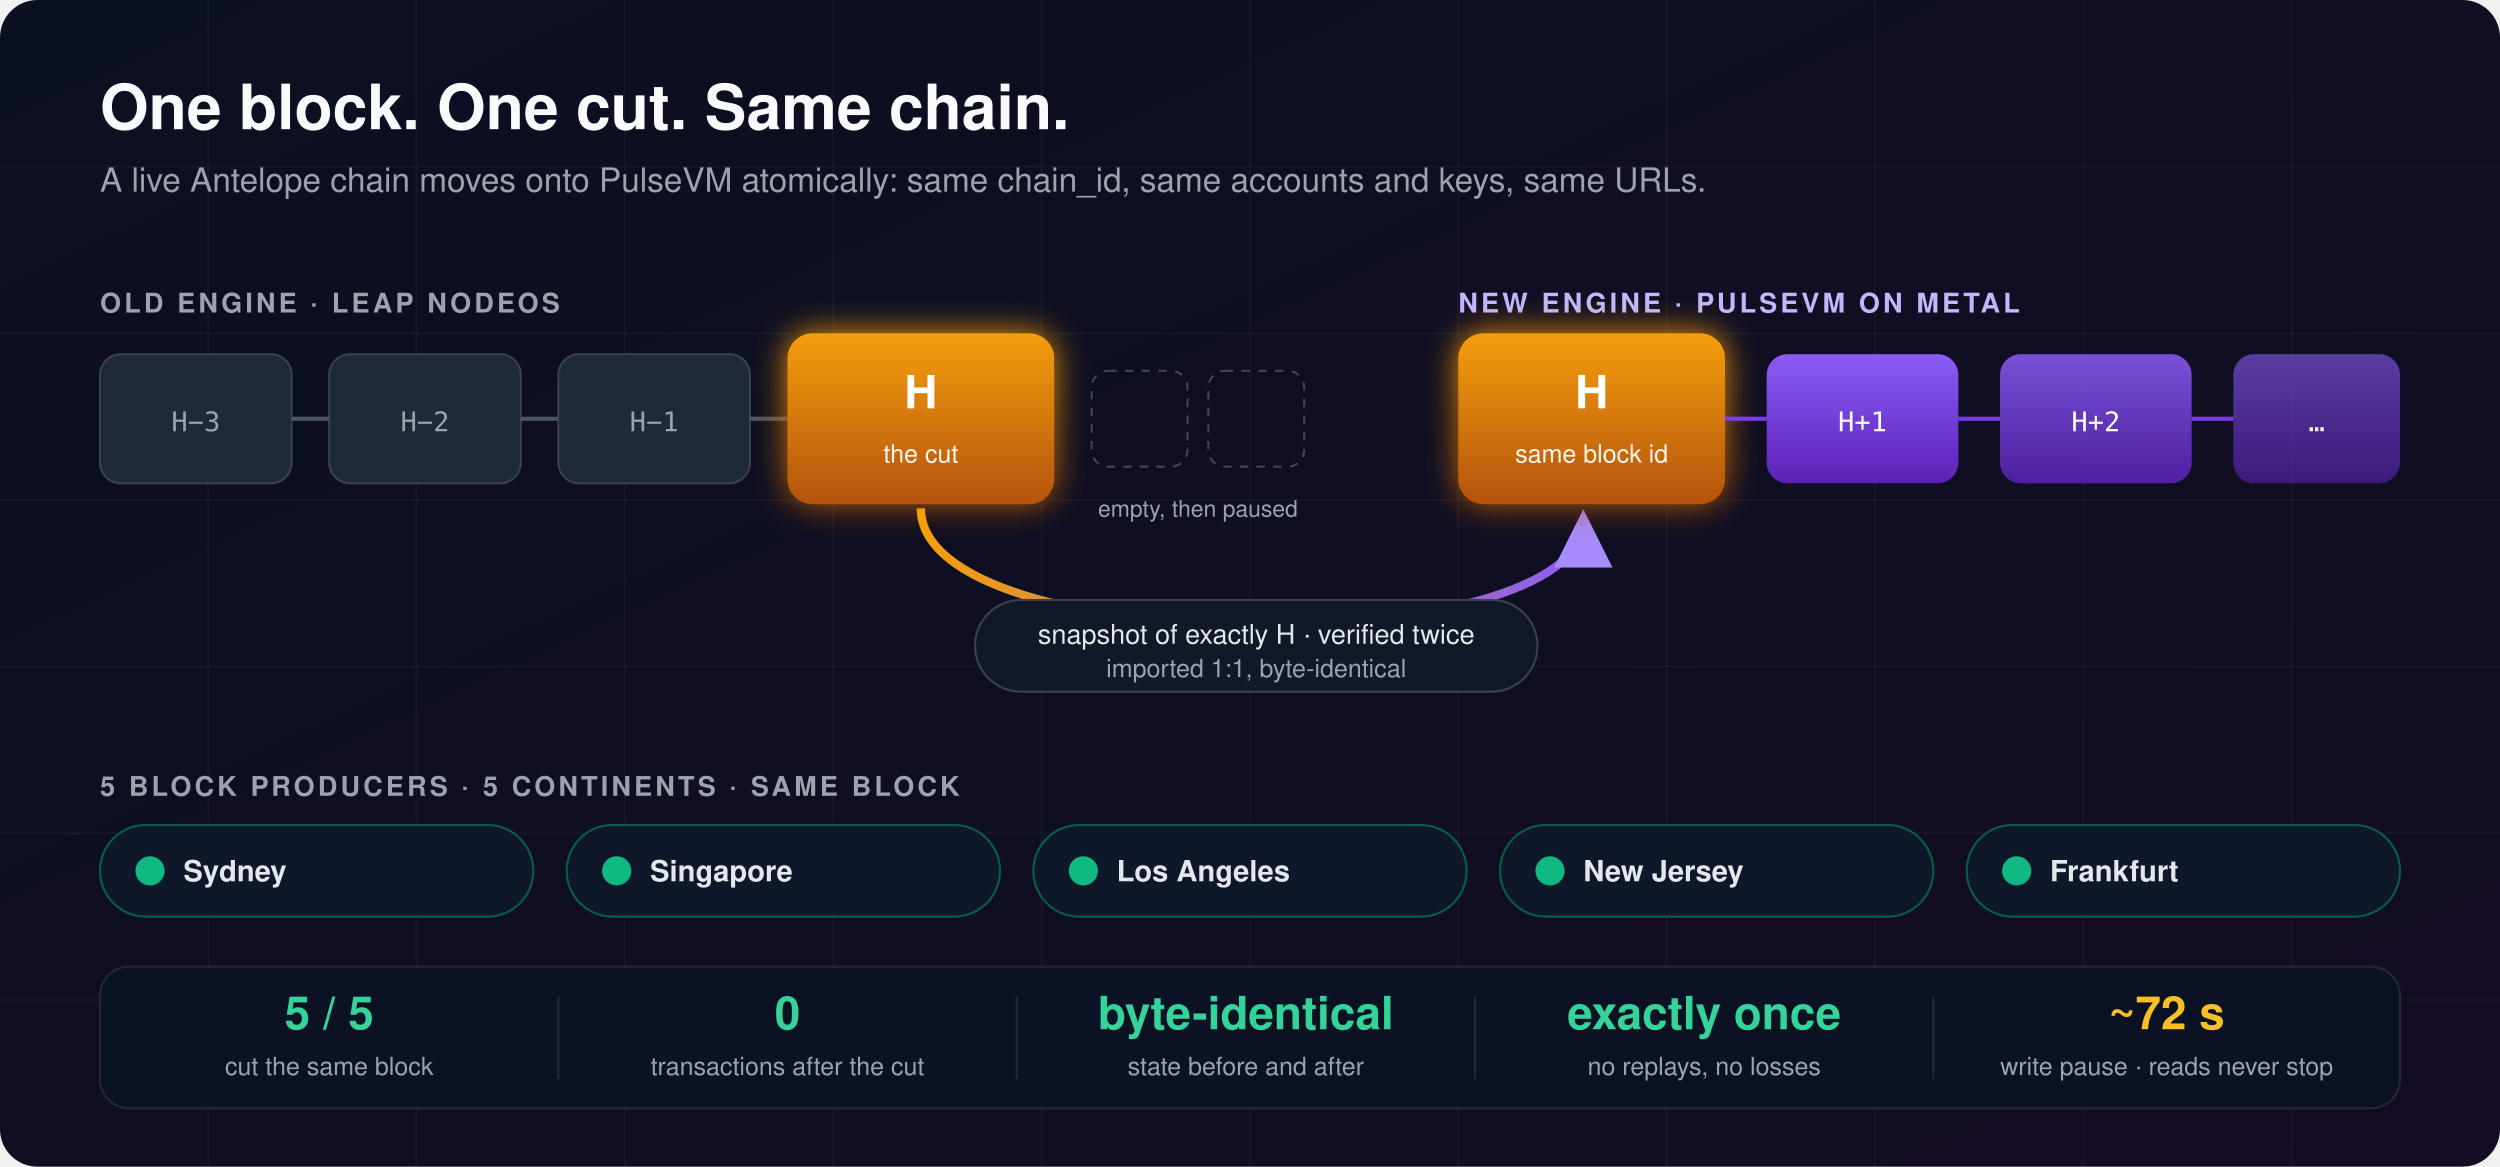
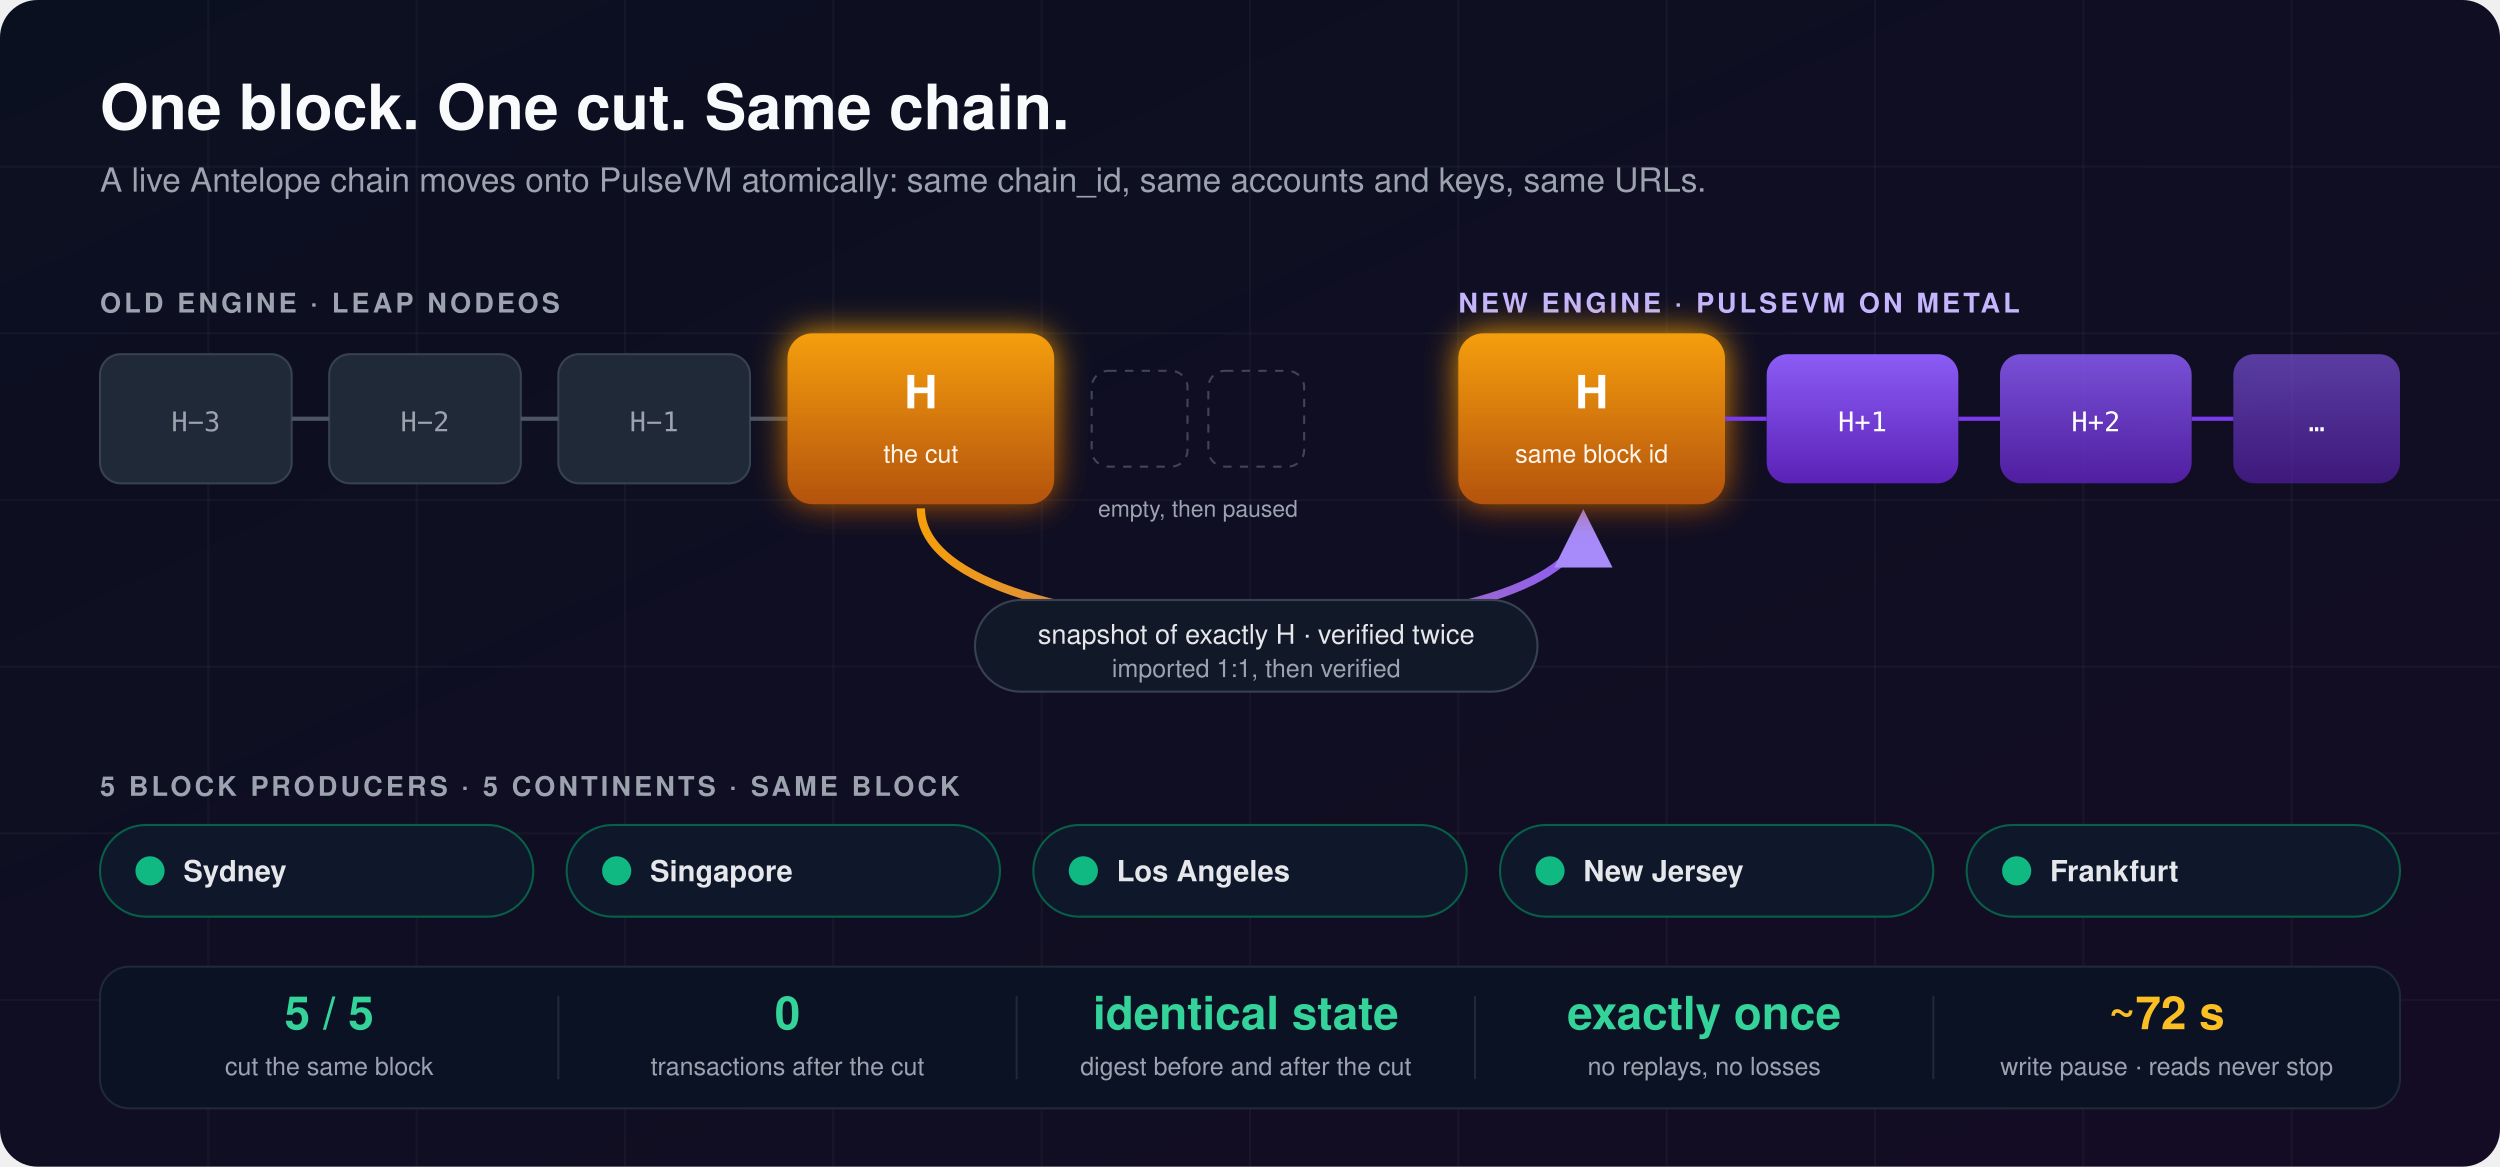
<svg xmlns="http://www.w3.org/2000/svg" viewBox="0 0 1200 560" width="1200" height="560" role="img" aria-labelledby="t d">
  <defs>
    <linearGradient id="bg" x1="0" y1="0" x2="1" y2="1">
      <stop offset="0" stop-color="#0b1020" />
      <stop offset="1" stop-color="#140c24" />
    </linearGradient>
    <linearGradient id="cut" x1="0" y1="0" x2="0" y2="1">
      <stop offset="0" stop-color="#f59e0b" />
      <stop offset="1" stop-color="#b45309" />
    </linearGradient>
    <linearGradient id="pvm" x1="0" y1="0" x2="0" y2="1">
      <stop offset="0" stop-color="#8b5cf6" />
      <stop offset="1" stop-color="#5b21b6" />
    </linearGradient>
    <linearGradient id="beam" x1="0" y1="0" x2="1" y2="0">
      <stop offset="0" stop-color="#f59e0b" />
      <stop offset="1" stop-color="#8b5cf6" />
    </linearGradient>
    <filter id="glow" x="-50%" y="-50%" width="200%" height="200%">
      <feGaussianBlur stdDeviation="8" result="b" />
      <feMerge>
        <feMergeNode in="b" />
        <feMergeNode in="SourceGraphic" />
      </feMerge>
    </filter>
    <marker id="arrow" viewBox="0 0 10 10" refX="8" refY="5" markerWidth="7" markerHeight="7" orient="auto">
      <path d="M0,0 L10,5 L0,10 z" fill="#a78bfa" />
    </marker>
    <style>
      .f { font-family: -apple-system, BlinkMacSystemFont, "Segoe UI", Helvetica, Arial, sans-serif; }
      .mono { font-family: ui-monospace, SFMono-Regular, Menlo, Consolas, monospace; }
    </style>
  </defs>
  <rect width="1200" height="560" rx="18" fill="url(#bg)" />
  <g stroke="#ffffff" stroke-opacity="0.035">
    <path d="M0 80H1200M0 160H1200M0 240H1200M0 320H1200M0 400H1200M0 480H1200" />
    <path d="M100 0V560M200 0V560M300 0V560M400 0V560M500 0V560M600 0V560M700 0V560M800 0V560M900 0V560M1000 0V560M1100 0V560" />
  </g>
  <text x="48" y="62" class="f" font-size="30" font-weight="700" fill="#f9fafb">One block. One cut. Same chain.</text>
  <text x="48" y="92" class="f" font-size="16" fill="#9ca3af">A live Antelope chain moves onto PulseVM atomically: same chain_id, same accounts and keys, same URLs.</text>
  <text x="48" y="150" class="f" font-size="13" font-weight="600" letter-spacing="1.5" fill="#9ca3af">OLD ENGINE · LEAP NODEOS</text>
  <text x="700" y="150" class="f" font-size="13" font-weight="600" letter-spacing="1.5" fill="#c4b5fd">NEW ENGINE · PULSEVM ON METAL</text>
  <g class="mono" font-size="13" text-anchor="middle">
    <rect x="48" y="170" width="92" height="62" rx="10" fill="#1f2937" stroke="#374151" />
    <text x="94" y="207" fill="#9ca3af">H−3</text>
    <rect x="158" y="170" width="92" height="62" rx="10" fill="#1f2937" stroke="#374151" />
    <text x="204" y="207" fill="#9ca3af">H−2</text>
    <rect x="268" y="170" width="92" height="62" rx="10" fill="#1f2937" stroke="#374151" />
    <text x="314" y="207" fill="#9ca3af">H−1</text>
    <path d="M140 201H158M250 201H268M360 201H378" stroke="#4b5563" stroke-width="2" />
  </g>
  <g filter="url(#glow)">
    <rect x="378" y="160" width="128" height="82" rx="12" fill="url(#cut)" />
  </g>
  <text x="442" y="196" class="f" font-size="22" font-weight="800" fill="#fff" text-anchor="middle">H</text>
  <text x="442" y="222" class="f" font-size="12" fill="#fff7ed" text-anchor="middle">the cut</text>
  <g opacity="0.55">
    <rect x="524" y="178" width="46" height="46" rx="8" fill="none" stroke="#6b7280" stroke-dasharray="4 4" />
    <rect x="580" y="178" width="46" height="46" rx="8" fill="none" stroke="#6b7280" stroke-dasharray="4 4" />
  </g>
  <text x="575" y="248" class="f" font-size="11" fill="#9ca3af" text-anchor="middle">empty, then paused</text>
  <path d="M442 244 C 442 318, 760 318, 760 250" fill="none" stroke="url(#beam)" stroke-width="4" marker-end="url(#arrow)" />
  <rect x="468" y="288" width="270" height="44" rx="22" fill="#111827" stroke="#374151" />
  <text x="603" y="309" class="f" font-size="13" fill="#e5e7eb" text-anchor="middle">snapshot of exactly H · verified twice</text>
-   <text x="603" y="325" class="f" font-size="12" fill="#9ca3af" text-anchor="middle">imported 1:1, byte-identical</text>
+   <text x="603" y="325" class="f" font-size="12" fill="#9ca3af" text-anchor="middle">imported 1:1, then verified</text>
  <g filter="url(#glow)">
    <rect x="700" y="160" width="128" height="82" rx="12" fill="url(#cut)" />
  </g>
  <text x="764" y="196" class="f" font-size="22" font-weight="800" fill="#fff" text-anchor="middle">H</text>
  <text x="764" y="222" class="f" font-size="12" fill="#fff7ed" text-anchor="middle">same block id</text>
  <g class="mono" font-size="13" text-anchor="middle">
    <path d="M828 201H848M940 201H960M1052 201H1072" stroke="#7c3aed" stroke-width="2" />
    <rect x="848" y="170" width="92" height="62" rx="10" fill="url(#pvm)" />
    <text x="894" y="207" fill="#fff">H+1</text>
    <rect x="960" y="170" width="92" height="62" rx="10" fill="url(#pvm)" opacity="0.85" />
    <text x="1006" y="207" fill="#fff">H+2</text>
    <rect x="1072" y="170" width="80" height="62" rx="10" fill="url(#pvm)" opacity="0.6" />
    <text x="1112" y="207" fill="#fff">…</text>
  </g>
  <text x="48" y="382" class="f" font-size="13" font-weight="600" letter-spacing="1.5" fill="#9ca3af">5 BLOCK PRODUCERS · 5 CONTINENTS · SAME BLOCK</text>
  <g class="f" font-size="14" font-weight="600">
    <rect x="48" y="396" width="208" height="44" rx="22" fill="#0f172a" stroke="#065f46" />
    <circle cx="72" cy="418" r="7" fill="#10b981" />
    <text x="88" y="423" fill="#e5e7eb">Sydney</text>
    <rect x="272" y="396" width="208" height="44" rx="22" fill="#0f172a" stroke="#065f46" />
    <circle cx="296" cy="418" r="7" fill="#10b981" />
    <text x="312" y="423" fill="#e5e7eb">Singapore</text>
    <rect x="496" y="396" width="208" height="44" rx="22" fill="#0f172a" stroke="#065f46" />
    <circle cx="520" cy="418" r="7" fill="#10b981" />
    <text x="536" y="423" fill="#e5e7eb">Los Angeles</text>
    <rect x="720" y="396" width="208" height="44" rx="22" fill="#0f172a" stroke="#065f46" />
    <circle cx="744" cy="418" r="7" fill="#10b981" />
    <text x="760" y="423" fill="#e5e7eb">New Jersey</text>
    <rect x="944" y="396" width="208" height="44" rx="22" fill="#0f172a" stroke="#065f46" />
    <circle cx="968" cy="418" r="7" fill="#10b981" />
    <text x="984" y="423" fill="#e5e7eb">Frankfurt</text>
  </g>
  <g class="f">
    <rect x="48" y="464" width="1104" height="68" rx="14" fill="#0b1224" stroke="#1f2937" />
    <text x="158" y="494" font-size="22" font-weight="800" fill="#34d399" text-anchor="middle">5 / 5</text>
    <text x="158" y="516" font-size="12" fill="#9ca3af" text-anchor="middle">cut the same block</text>
    <path d="M268 478V518" stroke="#1f2937" />
    <text x="378" y="494" font-size="22" font-weight="800" fill="#34d399" text-anchor="middle">0</text>
    <text x="378" y="516" font-size="12" fill="#9ca3af" text-anchor="middle">transactions after the cut</text>
    <path d="M488 478V518" stroke="#1f2937" />
-     <text x="598" y="494" font-size="22" font-weight="800" fill="#34d399" text-anchor="middle">byte-identical</text>
-     <text x="598" y="516" font-size="12" fill="#9ca3af" text-anchor="middle">state before and after</text>
+     <text x="598" y="494" font-size="22" font-weight="800" fill="#34d399" text-anchor="middle">identical state</text>
+     <text x="598" y="516" font-size="12" fill="#9ca3af" text-anchor="middle">digest before and after the cut</text>
    <path d="M708 478V518" stroke="#1f2937" />
    <text x="818" y="494" font-size="22" font-weight="800" fill="#34d399" text-anchor="middle">exactly once</text>
    <text x="818" y="516" font-size="12" fill="#9ca3af" text-anchor="middle">no replays, no losses</text>
    <path d="M928 478V518" stroke="#1f2937" />
    <text x="1040" y="494" font-size="22" font-weight="800" fill="#fbbf24" text-anchor="middle">~72 s</text>
    <text x="1040" y="516" font-size="12" fill="#9ca3af" text-anchor="middle">write pause · reads never stop</text>
  </g>
</svg>
